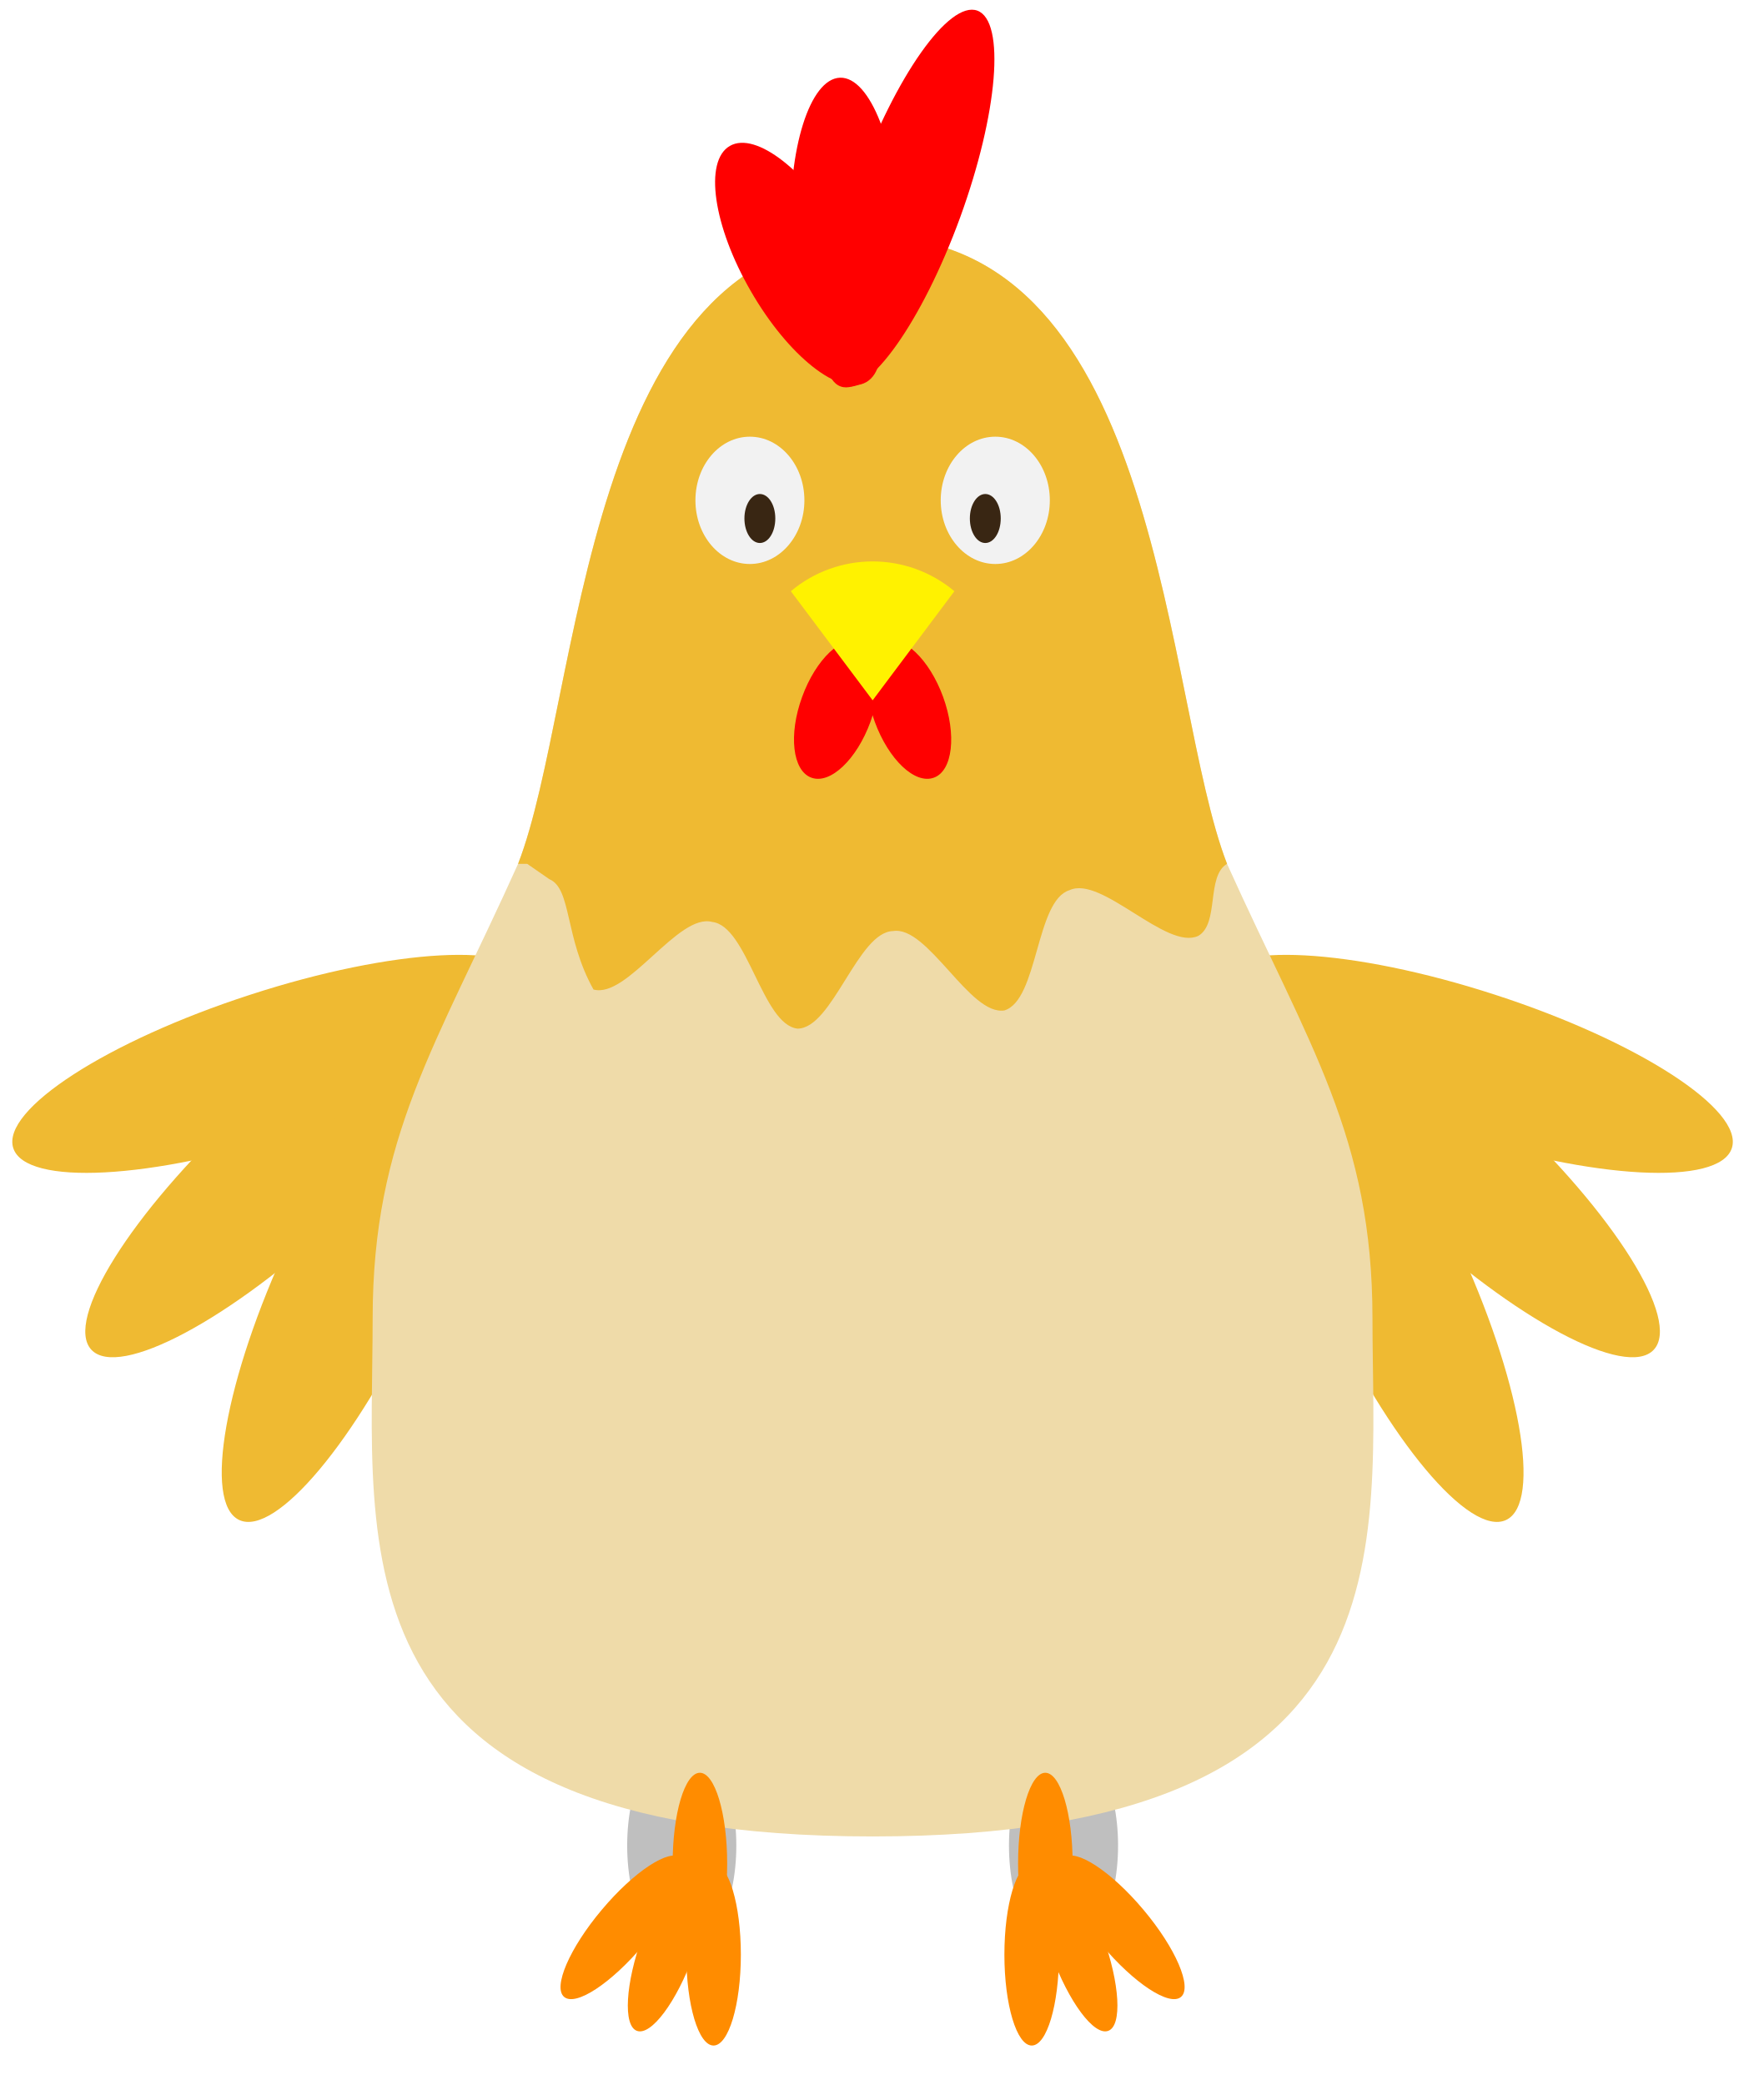
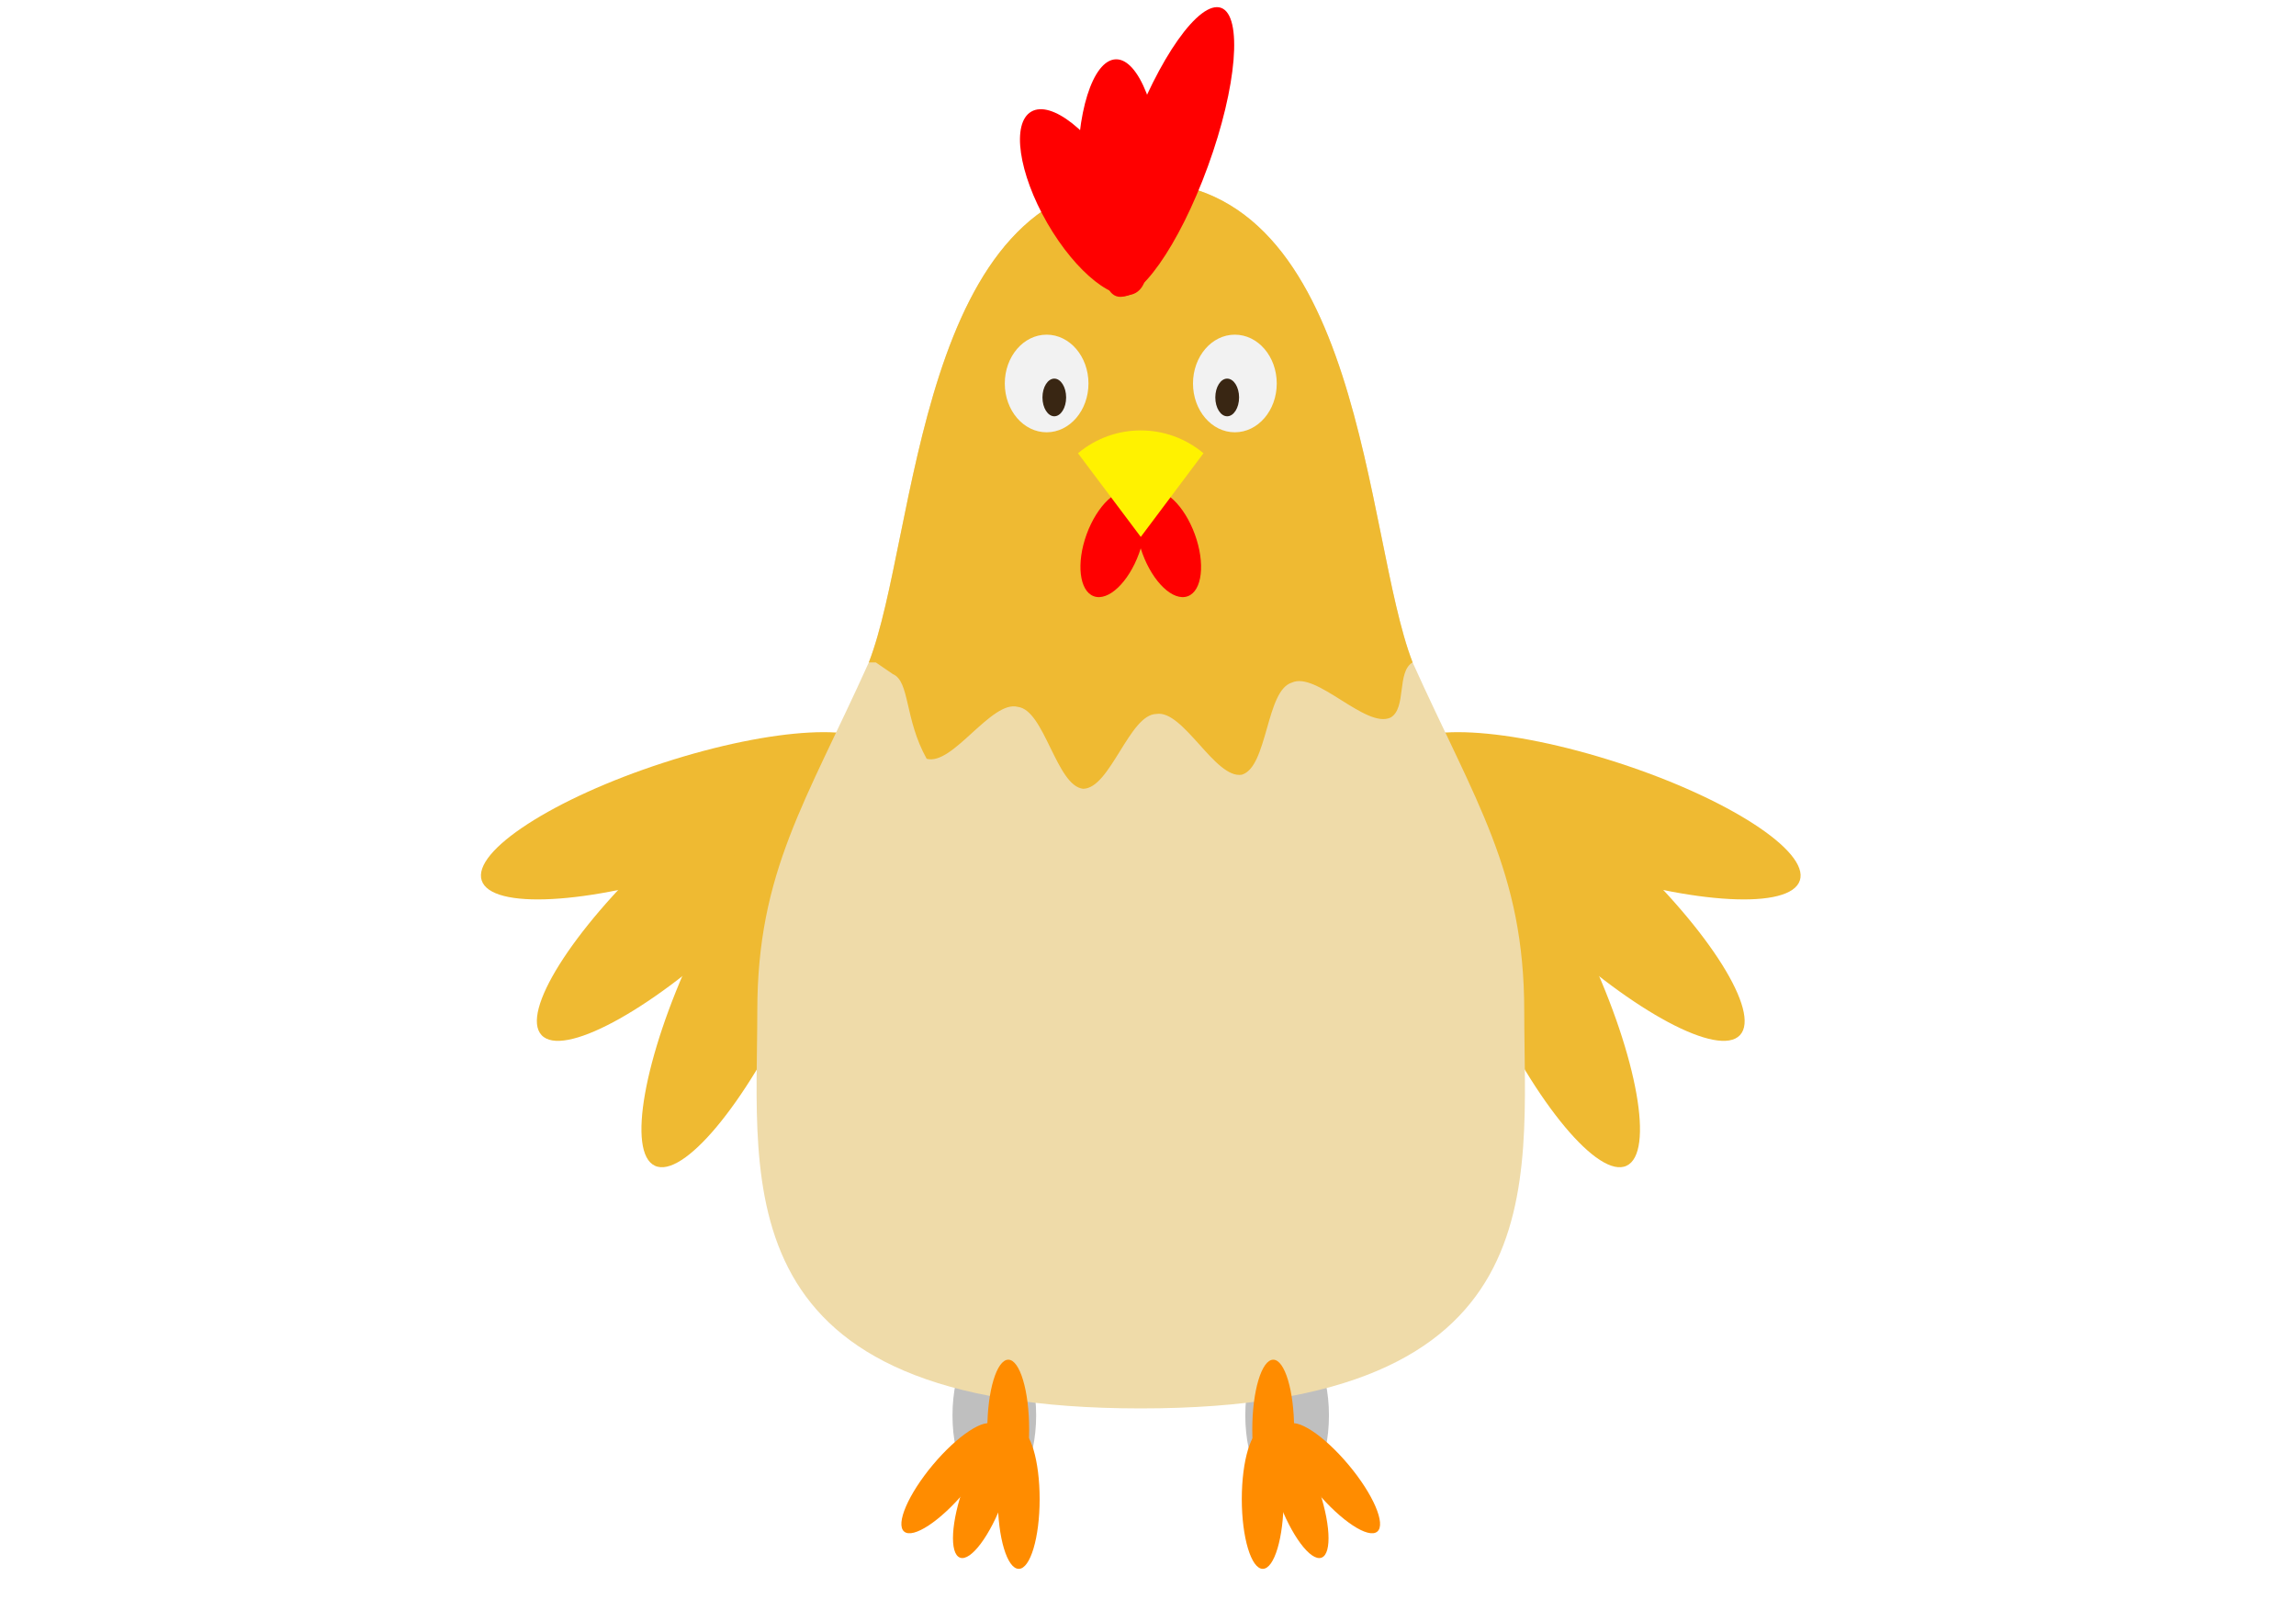
- <svg xmlns="http://www.w3.org/2000/svg" width="54.426" height="64.347" viewBox="0 0 54.426 64.347">
+ <svg xmlns="http://www.w3.org/2000/svg" width="92.41" height="64.347" viewBox="0 0 92.41 64.347">
  <defs>
    <clipPath id="clip-0">
-       <path clip-rule="nonzero" d="M 37 29 L 53.859 29 L 53.859 37 L 37 37 Z M 37 29 " />
+       <path clip-rule="nonzero" d="M 49 57 L 52 57 L 52 63.699 L 49 63.699 Z M 49 57 " />
    </clipPath>
    <clipPath id="clip-1">
-       <path clip-rule="nonzero" d="M 25 0.012 L 31 0.012 L 31 12 L 25 12 Z M 25 0.012 " />
-     </clipPath>
-     <clipPath id="clip-2">
-       <path clip-rule="nonzero" d="M 30 57 L 33 57 L 33 63.688 L 30 63.688 Z M 30 57 " />
-     </clipPath>
-     <clipPath id="clip-3">
-       <path clip-rule="nonzero" d="M 21 57 L 23 57 L 23 63.688 L 21 63.688 Z M 21 57 " />
+       <path clip-rule="nonzero" d="M 40 57 L 42 57 L 42 63.699 L 40 63.699 Z M 40 57 " />
    </clipPath>
  </defs>
-   <path fill-rule="nonzero" fill="rgb(75%, 75%, 75%)" fill-opacity="1" d="M 34.504 56.957 C 34.504 55.098 33.75 53.59 32.82 53.59 C 31.891 53.59 31.137 55.098 31.137 56.957 C 31.137 58.816 31.891 60.32 32.82 60.32 C 33.75 60.32 34.504 58.816 34.504 56.957 Z M 34.504 56.957 " />
-   <path fill-rule="nonzero" fill="rgb(75%, 75%, 75%)" fill-opacity="1" d="M 22.723 56.957 C 22.723 55.098 21.969 53.59 21.039 53.59 C 20.109 53.59 19.355 55.098 19.355 56.957 C 19.355 58.816 20.109 60.32 21.039 60.32 C 21.969 60.32 22.723 58.816 22.723 56.957 Z M 22.723 56.957 " />
-   <path fill-rule="nonzero" fill="rgb(93.7%, 72.839%, 19.449%)" fill-opacity="1" d="M 46.477 46.91 C 47.598 46.387 46.918 42.547 44.953 38.336 C 42.988 34.125 40.484 31.133 39.363 31.656 C 38.238 32.18 38.922 36.02 40.883 40.234 C 42.848 44.445 45.352 47.434 46.477 46.91 Z M 46.477 46.91 " />
-   <path fill-rule="nonzero" fill="rgb(93.7%, 72.839%, 19.449%)" fill-opacity="1" d="M 51.035 41.656 C 51.883 40.75 49.812 37.445 46.41 34.277 C 43.012 31.105 39.57 29.273 38.727 30.18 C 37.883 31.086 39.953 34.391 43.352 37.559 C 46.75 40.73 50.191 42.562 51.035 41.656 Z M 51.035 41.656 " />
+   <path fill-rule="nonzero" fill="rgb(75%, 75%, 75%)" fill-opacity="1" d="M 53.488 56.965 C 53.488 55.105 52.734 53.598 51.805 53.598 C 50.875 53.598 50.121 55.105 50.121 56.965 C 50.121 58.824 50.875 60.332 51.805 60.332 C 52.734 60.332 53.488 58.824 53.488 56.965 Z M 53.488 56.965 " />
+   <path fill-rule="nonzero" fill="rgb(75%, 75%, 75%)" fill-opacity="1" d="M 41.703 56.965 C 41.703 55.105 40.949 53.598 40.02 53.598 C 39.09 53.598 38.336 55.105 38.336 56.965 C 38.336 58.824 39.09 60.332 40.02 60.332 C 40.949 60.332 41.703 58.824 41.703 56.965 Z M 41.703 56.965 " />
+   <path fill-rule="nonzero" fill="rgb(93.7%, 72.839%, 19.449%)" fill-opacity="1" d="M 65.465 46.918 C 66.59 46.395 65.906 42.551 63.941 38.34 C 61.977 34.125 59.473 31.133 58.352 31.656 C 57.227 32.18 57.91 36.023 59.875 40.234 C 61.84 44.449 64.344 47.441 65.465 46.918 Z M 65.465 46.918 " />
+   <path fill-rule="nonzero" fill="rgb(93.7%, 72.839%, 19.449%)" fill-opacity="1" d="M 70.031 41.66 C 70.875 40.754 68.805 37.449 65.402 34.277 C 62.004 31.105 58.562 29.27 57.715 30.176 C 56.871 31.086 58.941 34.391 62.34 37.562 C 65.742 40.73 69.184 42.566 70.031 41.66 Z M 70.031 41.66 " />
+   <path fill-rule="nonzero" fill="rgb(93.7%, 72.839%, 19.449%)" fill-opacity="1" d="M 72.441 35.434 C 72.824 34.254 69.551 32.133 65.129 30.699 C 60.707 29.262 56.809 29.051 56.426 30.23 C 56.043 31.41 59.316 33.531 63.742 34.969 C 68.164 36.406 72.059 36.613 72.441 35.434 Z M 72.441 35.434 " />
+   <path fill-rule="nonzero" fill="rgb(93.7%, 72.839%, 19.449%)" fill-opacity="1" d="M 33.477 31.656 C 32.352 31.133 29.848 34.125 27.883 38.34 C 25.918 42.551 25.234 46.395 26.359 46.918 C 27.484 47.441 29.988 44.449 31.953 40.234 C 33.918 36.023 34.598 32.18 33.477 31.656 Z M 33.477 31.656 " />
+   <path fill-rule="nonzero" fill="rgb(93.7%, 72.839%, 19.449%)" fill-opacity="1" d="M 34.109 30.176 C 33.266 29.27 29.824 31.105 26.422 34.277 C 23.023 37.449 20.949 40.754 21.797 41.66 C 22.641 42.566 26.082 40.73 29.484 37.562 C 32.887 34.391 34.957 31.086 34.109 30.176 Z M 34.109 30.176 " />
+   <path fill-rule="nonzero" fill="rgb(93.7%, 72.839%, 19.449%)" fill-opacity="1" d="M 35.398 30.23 C 35.016 29.051 31.121 29.262 26.699 30.699 C 22.277 32.133 19.004 34.254 19.387 35.434 C 19.77 36.613 23.664 36.406 28.086 34.969 C 32.508 33.531 35.781 31.41 35.398 30.23 Z M 35.398 30.23 " />
+   <path fill-rule="nonzero" fill="rgb(93.7%, 85.999%, 66.299%)" fill-opacity="1" d="M 45.914 56.684 C 29.074 56.684 30.48 47.707 30.48 40.691 C 30.48 35.078 32.441 32.27 34.969 26.66 C 36.934 21.609 36.934 7.297 45.914 7.297 C 54.895 7.297 54.895 21.609 56.855 26.66 C 59.383 32.27 61.348 35.078 61.348 40.691 C 61.348 47.707 62.75 56.684 45.914 56.684 Z M 45.914 56.684 " />
+   <path fill-rule="nonzero" fill="rgb(93.7%, 72.839%, 19.449%)" fill-opacity="1" d="M 34.969 26.66 C 36.934 21.609 36.934 7.297 45.914 7.297 C 54.895 7.297 54.895 21.609 56.855 26.66 C 56.207 27.035 56.621 28.504 55.969 28.879 C 55.477 29.109 54.746 28.656 53.98 28.176 C 53.215 27.695 52.484 27.242 51.992 27.473 C 51.473 27.633 51.234 28.457 50.988 29.328 C 50.738 30.195 50.504 31.023 49.98 31.18 C 49.445 31.266 48.867 30.629 48.266 29.957 C 47.66 29.285 47.082 28.648 46.547 28.734 C 46 28.742 45.547 29.473 45.07 30.242 C 44.594 31.008 44.141 31.738 43.594 31.746 C 43.055 31.684 42.676 30.91 42.277 30.098 C 41.883 29.289 41.504 28.516 40.965 28.449 C 40.438 28.309 39.797 28.887 39.129 29.492 C 38.461 30.102 37.824 30.68 37.297 30.539 C 36.398 28.93 36.625 27.422 35.934 27.129 L 35.25 26.66 Z M 34.969 26.66 " />
+   <path fill-rule="nonzero" fill="rgb(100%, 0%, 0%)" fill-opacity="1" d="M 49.148 0.316 C 48.273 0 46.621 2.336 45.453 5.543 C 44.285 8.746 44.051 11.602 44.922 11.918 C 45.797 12.238 47.453 9.898 48.617 6.691 C 49.785 3.488 50.02 0.633 49.148 0.316 Z M 49.148 0.316 " />
+   <path fill-rule="nonzero" fill="rgb(100%, 0%, 0%)" fill-opacity="1" d="M 44.906 2.387 C 43.977 2.422 43.297 4.582 43.387 7.215 C 43.48 9.848 44.309 11.957 45.238 11.922 C 46.168 11.891 46.844 9.73 46.754 7.098 C 46.66 4.465 45.832 2.355 44.906 2.387 Z M 44.906 2.387 " />
+   <path fill-rule="nonzero" fill="rgb(100%, 0%, 0%)" fill-opacity="1" d="M 41.508 4.492 C 40.703 4.957 40.992 6.965 42.152 8.98 C 43.316 10.992 44.91 12.25 45.715 11.785 C 46.523 11.316 46.23 9.309 45.07 7.297 C 43.906 5.281 42.312 4.027 41.508 4.492 Z M 41.508 4.492 " />
+   <path fill-rule="nonzero" fill="rgb(95%, 95%, 95%)" fill-opacity="1" d="M 51.387 15.434 C 51.387 14.348 50.633 13.469 49.699 13.469 C 48.77 13.469 48.016 14.348 48.016 15.434 C 48.016 16.52 48.77 17.398 49.699 17.398 C 50.633 17.398 51.387 16.52 51.387 15.434 Z M 51.387 15.434 " />
+   <path fill-rule="nonzero" fill="rgb(95%, 95%, 95%)" fill-opacity="1" d="M 43.809 15.434 C 43.809 14.348 43.055 13.469 42.125 13.469 C 41.195 13.469 40.441 14.348 40.441 15.434 C 40.441 16.52 41.195 17.398 42.125 17.398 C 43.055 17.398 43.809 16.52 43.809 15.434 Z M 43.809 15.434 " />
+   <path fill-rule="nonzero" fill="rgb(22.499%, 14.999%, 7.5%)" fill-opacity="1" d="M 49.871 15.996 C 49.871 15.578 49.656 15.238 49.391 15.238 C 49.129 15.238 48.914 15.578 48.914 15.996 C 48.914 16.414 49.129 16.754 49.391 16.754 C 49.656 16.754 49.871 16.414 49.871 15.996 Z M 49.871 15.996 " />
+   <path fill-rule="nonzero" fill="rgb(22.499%, 14.999%, 7.5%)" fill-opacity="1" d="M 42.91 15.996 C 42.91 15.578 42.695 15.238 42.434 15.238 C 42.172 15.238 41.957 15.578 41.957 15.996 C 41.957 16.414 42.172 16.754 42.434 16.754 C 42.695 16.754 42.91 16.414 42.91 15.996 Z M 42.91 15.996 " />
+   <path fill-rule="nonzero" fill="rgb(100%, 0%, 0%)" fill-opacity="1" d="M 45.844 22.273 C 46.27 21.105 46.141 19.992 45.559 19.777 C 44.977 19.566 44.16 20.34 43.734 21.504 C 43.312 22.668 43.441 23.785 44.023 23.996 C 44.605 24.211 45.422 23.438 45.844 22.273 Z M 45.844 22.273 " />
+   <path fill-rule="nonzero" fill="rgb(100%, 0%, 0%)" fill-opacity="1" d="M 48.09 21.504 C 47.664 20.34 46.852 19.566 46.266 19.777 C 45.684 19.992 45.555 21.105 45.98 22.273 C 46.406 23.438 47.219 24.211 47.805 23.996 C 48.387 23.785 48.516 22.668 48.09 21.504 Z M 48.09 21.504 " />
+   <path fill-rule="nonzero" fill="rgb(100%, 94.899%, 0%)" fill-opacity="1" d="M 43.387 18.242 L 45.914 21.609 L 48.438 18.242 C 46.977 17.016 44.848 17.016 43.387 18.242 Z M 43.387 18.242 " />
+   <path fill-rule="nonzero" fill="rgb(100%, 54.999%, 0%)" fill-opacity="1" d="M 52.086 57.527 C 52.086 55.977 51.711 54.723 51.246 54.723 C 50.781 54.723 50.402 55.977 50.402 57.527 C 50.402 59.078 50.781 60.332 51.246 60.332 C 51.711 60.332 52.086 59.078 52.086 57.527 Z M 52.086 57.527 " />
+   <path fill-rule="nonzero" fill="rgb(100%, 54.999%, 0%)" fill-opacity="1" d="M 41.422 57.527 C 41.422 55.977 41.047 54.723 40.582 54.723 C 40.117 54.723 39.738 55.977 39.738 57.527 C 39.738 59.078 40.117 60.332 40.582 60.332 C 41.047 60.332 41.422 59.078 41.422 57.527 Z M 41.422 57.527 " />
  <g clip-path="url(#clip-0)">
-     <path fill-rule="nonzero" fill="rgb(93.7%, 72.839%, 19.449%)" fill-opacity="1" d="M 53.445 35.434 C 53.828 34.254 50.555 32.133 46.137 30.699 C 41.715 29.262 37.82 29.055 37.438 30.23 C 37.055 31.41 40.328 33.531 44.75 34.969 C 49.168 36.402 53.062 36.613 53.445 35.434 Z M 53.445 35.434 " />
+     <path fill-rule="nonzero" fill="rgb(100%, 54.999%, 0%)" fill-opacity="1" d="M 51.664 60.332 C 51.664 58.785 51.289 57.527 50.824 57.527 C 50.359 57.527 49.98 58.785 49.98 60.332 C 49.98 61.883 50.359 63.141 50.824 63.141 C 51.289 63.141 51.664 61.883 51.664 60.332 Z M 51.664 60.332 " />
  </g>
-   <path fill-rule="nonzero" fill="rgb(93.7%, 72.839%, 19.449%)" fill-opacity="1" d="M 14.496 31.656 C 13.371 31.133 10.871 34.125 8.906 38.336 C 6.941 42.547 6.262 46.387 7.383 46.91 C 8.508 47.434 11.008 44.445 12.973 40.234 C 14.938 36.02 15.621 32.18 14.496 31.656 Z M 14.496 31.656 " />
-   <path fill-rule="nonzero" fill="rgb(93.7%, 72.839%, 19.449%)" fill-opacity="1" d="M 15.133 30.18 C 14.285 29.273 10.844 31.105 7.445 34.277 C 4.047 37.445 1.977 40.75 2.82 41.656 C 3.668 42.562 7.109 40.73 10.508 37.559 C 13.906 34.391 15.977 31.086 15.133 30.18 Z M 15.133 30.18 " />
-   <path fill-rule="nonzero" fill="rgb(93.7%, 72.839%, 19.449%)" fill-opacity="1" d="M 16.418 30.23 C 16.035 29.055 12.141 29.262 7.723 30.699 C 3.301 32.133 0.027 34.254 0.41 35.434 C 0.793 36.613 4.688 36.402 9.109 34.969 C 13.527 33.531 16.801 31.41 16.418 30.23 Z M 16.418 30.23 " />
-   <path fill-rule="nonzero" fill="rgb(93.7%, 85.999%, 66.299%)" fill-opacity="1" d="M 26.93 56.676 C 10.098 56.676 11.5 47.699 11.5 40.688 C 11.5 35.078 13.465 32.27 15.988 26.66 C 17.953 21.613 17.953 7.305 26.93 7.305 C 35.906 7.305 35.906 21.613 37.867 26.66 C 40.395 32.27 42.355 35.078 42.355 40.688 C 42.355 47.699 43.758 56.676 26.93 56.676 Z M 26.93 56.676 " />
-   <path fill-rule="nonzero" fill="rgb(93.7%, 72.839%, 19.449%)" fill-opacity="1" d="M 15.988 26.66 C 17.953 21.613 17.953 7.305 26.93 7.305 C 35.906 7.305 35.906 21.613 37.867 26.66 C 37.219 27.039 37.633 28.504 36.98 28.883 C 36.488 29.113 35.758 28.656 34.992 28.176 C 34.23 27.699 33.5 27.242 33.004 27.473 C 32.484 27.633 32.246 28.461 32 29.328 C 31.754 30.195 31.516 31.023 30.996 31.184 C 30.461 31.266 29.883 30.629 29.281 29.957 C 28.676 29.289 28.098 28.648 27.562 28.734 C 27.02 28.746 26.562 29.477 26.086 30.242 C 25.609 31.008 25.156 31.738 24.613 31.746 C 24.07 31.684 23.691 30.91 23.297 30.102 C 22.902 29.289 22.52 28.516 21.98 28.453 C 21.453 28.312 20.816 28.891 20.148 29.496 C 19.48 30.102 18.844 30.68 18.316 30.539 C 17.418 28.934 17.645 27.422 16.953 27.133 L 16.27 26.66 Z M 15.988 26.66 " />
+   <path fill-rule="nonzero" fill="rgb(100%, 54.999%, 0%)" fill-opacity="1" d="M 53.02 59.766 C 52.488 58.309 51.703 57.258 51.266 57.414 C 50.832 57.574 50.906 58.883 51.438 60.34 C 51.965 61.797 52.75 62.848 53.188 62.691 C 53.625 62.531 53.547 61.223 53.02 59.766 Z M 53.02 59.766 " />
+   <path fill-rule="nonzero" fill="rgb(100%, 54.999%, 0%)" fill-opacity="1" d="M 54.273 58.949 C 53.277 57.762 52.184 57.043 51.824 57.344 C 51.469 57.641 51.988 58.844 52.984 60.031 C 53.98 61.219 55.078 61.941 55.434 61.641 C 55.789 61.344 55.27 60.137 54.273 58.949 Z M 54.273 58.949 " />
  <g clip-path="url(#clip-1)">
-     <path fill-rule="nonzero" fill="rgb(100%, 0%, 0%)" fill-opacity="1" d="M 30.16 0.328 C 29.289 0.012 27.637 2.348 26.469 5.551 C 25.305 8.754 25.066 11.609 25.941 11.926 C 26.812 12.246 28.465 9.906 29.633 6.703 C 30.797 3.5 31.035 0.648 30.16 0.328 Z M 30.16 0.328 " />
+     <path fill-rule="nonzero" fill="rgb(100%, 54.999%, 0%)" fill-opacity="1" d="M 41.844 60.332 C 41.844 58.785 41.469 57.527 41.004 57.527 C 40.535 57.527 40.16 58.785 40.16 60.332 C 40.16 61.883 40.535 63.141 41.004 63.141 C 41.469 63.141 41.844 61.883 41.844 60.332 Z M 41.844 60.332 " />
  </g>
-   <path fill-rule="nonzero" fill="rgb(100%, 0%, 0%)" fill-opacity="1" d="M 25.922 2.398 C 24.992 2.434 24.312 4.594 24.406 7.223 C 24.496 9.855 25.324 11.965 26.254 11.93 C 27.184 11.898 27.863 9.738 27.77 7.105 C 27.676 4.477 26.852 2.367 25.922 2.398 Z M 25.922 2.398 " />
-   <path fill-rule="nonzero" fill="rgb(100%, 0%, 0%)" fill-opacity="1" d="M 22.523 4.504 C 21.719 4.969 22.008 6.977 23.172 8.988 C 24.332 11 25.926 12.258 26.734 11.793 C 27.539 11.328 27.25 9.32 26.086 7.305 C 24.926 5.293 23.328 4.039 22.523 4.504 Z M 22.523 4.504 " />
-   <path fill-rule="nonzero" fill="rgb(95%, 95%, 95%)" fill-opacity="1" d="M 32.398 15.441 C 32.398 14.355 31.645 13.477 30.715 13.477 C 29.785 13.477 29.031 14.355 29.031 15.441 C 29.031 16.523 29.785 17.406 30.715 17.406 C 31.645 17.406 32.398 16.523 32.398 15.441 Z M 32.398 15.441 " />
-   <path fill-rule="nonzero" fill="rgb(95%, 95%, 95%)" fill-opacity="1" d="M 24.824 15.441 C 24.824 14.355 24.07 13.477 23.141 13.477 C 22.211 13.477 21.461 14.355 21.461 15.441 C 21.461 16.523 22.211 17.406 23.141 17.406 C 24.07 17.406 24.824 16.523 24.824 15.441 Z M 24.824 15.441 " />
-   <path fill-rule="nonzero" fill="rgb(22.499%, 14.999%, 7.5%)" fill-opacity="1" d="M 30.883 16 C 30.883 15.582 30.672 15.246 30.406 15.246 C 30.145 15.246 29.93 15.582 29.93 16 C 29.93 16.422 30.145 16.758 30.406 16.758 C 30.672 16.758 30.883 16.422 30.883 16 Z M 30.883 16 " />
-   <path fill-rule="nonzero" fill="rgb(22.499%, 14.999%, 7.5%)" fill-opacity="1" d="M 23.926 16 C 23.926 15.582 23.715 15.246 23.449 15.246 C 23.188 15.246 22.973 15.582 22.973 16 C 22.973 16.422 23.188 16.758 23.449 16.758 C 23.715 16.758 23.926 16.422 23.926 16 Z M 23.926 16 " />
-   <path fill-rule="nonzero" fill="rgb(100%, 0%, 0%)" fill-opacity="1" d="M 26.863 22.277 C 27.285 21.109 27.156 19.996 26.574 19.785 C 25.992 19.57 25.176 20.344 24.754 21.508 C 24.328 22.672 24.457 23.789 25.039 24 C 25.621 24.215 26.438 23.441 26.863 22.277 Z M 26.863 22.277 " />
-   <path fill-rule="nonzero" fill="rgb(100%, 0%, 0%)" fill-opacity="1" d="M 29.105 21.508 C 28.68 20.344 27.867 19.57 27.285 19.785 C 26.699 19.996 26.574 21.109 26.996 22.277 C 27.422 23.441 28.234 24.215 28.82 24 C 29.402 23.789 29.527 22.672 29.105 21.508 Z M 29.105 21.508 " />
-   <path fill-rule="nonzero" fill="rgb(100%, 94.899%, 0%)" fill-opacity="1" d="M 24.406 18.246 L 26.93 21.613 L 29.453 18.246 C 27.992 17.02 25.863 17.02 24.406 18.246 Z M 24.406 18.246 " />
-   <path fill-rule="nonzero" fill="rgb(100%, 54.999%, 0%)" fill-opacity="1" d="M 33.102 57.516 C 33.102 55.969 32.723 54.711 32.258 54.711 C 31.793 54.711 31.418 55.969 31.418 57.516 C 31.418 59.066 31.793 60.324 32.258 60.324 C 32.723 60.324 33.102 59.066 33.102 57.516 Z M 33.102 57.516 " />
-   <path fill-rule="nonzero" fill="rgb(100%, 54.999%, 0%)" fill-opacity="1" d="M 22.441 57.516 C 22.441 55.969 22.062 54.711 21.598 54.711 C 21.133 54.711 20.758 55.969 20.758 57.516 C 20.758 59.066 21.133 60.324 21.598 60.324 C 22.062 60.324 22.441 59.066 22.441 57.516 Z M 22.441 57.516 " />
-   <g clip-path="url(#clip-2)">
-     <path fill-rule="nonzero" fill="rgb(100%, 54.999%, 0%)" fill-opacity="1" d="M 32.68 60.324 C 32.68 58.773 32.305 57.516 31.84 57.516 C 31.375 57.516 30.996 58.773 30.996 60.324 C 30.996 61.871 31.375 63.129 31.84 63.129 C 32.305 63.129 32.68 61.871 32.68 60.324 Z M 32.68 60.324 " />
-   </g>
-   <path fill-rule="nonzero" fill="rgb(100%, 54.999%, 0%)" fill-opacity="1" d="M 34.031 59.754 C 33.5 58.297 32.719 57.246 32.281 57.406 C 31.844 57.562 31.922 58.875 32.449 60.328 C 32.98 61.785 33.762 62.836 34.199 62.676 C 34.637 62.52 34.562 61.211 34.031 59.754 Z M 34.031 59.754 " />
-   <path fill-rule="nonzero" fill="rgb(100%, 54.999%, 0%)" fill-opacity="1" d="M 35.289 58.941 C 34.293 57.754 33.195 57.035 32.84 57.332 C 32.484 57.629 33.004 58.836 34 60.023 C 34.992 61.207 36.09 61.93 36.445 61.629 C 36.801 61.332 36.285 60.125 35.289 58.941 Z M 35.289 58.941 " />
-   <g clip-path="url(#clip-3)">
-     <path fill-rule="nonzero" fill="rgb(100%, 54.999%, 0%)" fill-opacity="1" d="M 22.863 60.324 C 22.863 58.773 22.484 57.516 22.02 57.516 C 21.555 57.516 21.18 58.773 21.18 60.324 C 21.18 61.871 21.555 63.129 22.02 63.129 C 22.484 63.129 22.863 61.871 22.863 60.324 Z M 22.863 60.324 " />
-   </g>
-   <path fill-rule="nonzero" fill="rgb(100%, 54.999%, 0%)" fill-opacity="1" d="M 21.406 60.328 C 21.938 58.875 22.012 57.562 21.578 57.406 C 21.141 57.246 20.355 58.297 19.828 59.754 C 19.297 61.211 19.223 62.52 19.656 62.676 C 20.094 62.836 20.879 61.785 21.406 60.328 Z M 21.406 60.328 " />
-   <path fill-rule="nonzero" fill="rgb(100%, 54.999%, 0%)" fill-opacity="1" d="M 19.859 60.023 C 20.855 58.836 21.375 57.629 21.02 57.332 C 20.664 57.035 19.566 57.754 18.57 58.941 C 17.574 60.125 17.055 61.332 17.41 61.629 C 17.77 61.93 18.863 61.207 19.859 60.023 Z M 19.859 60.023 " />
+   <path fill-rule="nonzero" fill="rgb(100%, 54.999%, 0%)" fill-opacity="1" d="M 40.391 60.34 C 40.922 58.883 40.996 57.574 40.559 57.414 C 40.121 57.258 39.34 58.309 38.809 59.766 C 38.277 61.223 38.203 62.531 38.641 62.691 C 39.074 62.848 39.859 61.797 40.391 60.34 Z M 40.391 60.34 " />
+   <path fill-rule="nonzero" fill="rgb(100%, 54.999%, 0%)" fill-opacity="1" d="M 38.84 60.031 C 39.836 58.844 40.355 57.641 40 57.344 C 39.645 57.043 38.547 57.762 37.551 58.949 C 36.555 60.137 36.035 61.344 36.391 61.641 C 36.75 61.941 37.844 61.219 38.84 60.031 Z M 38.84 60.031 " />
</svg>
